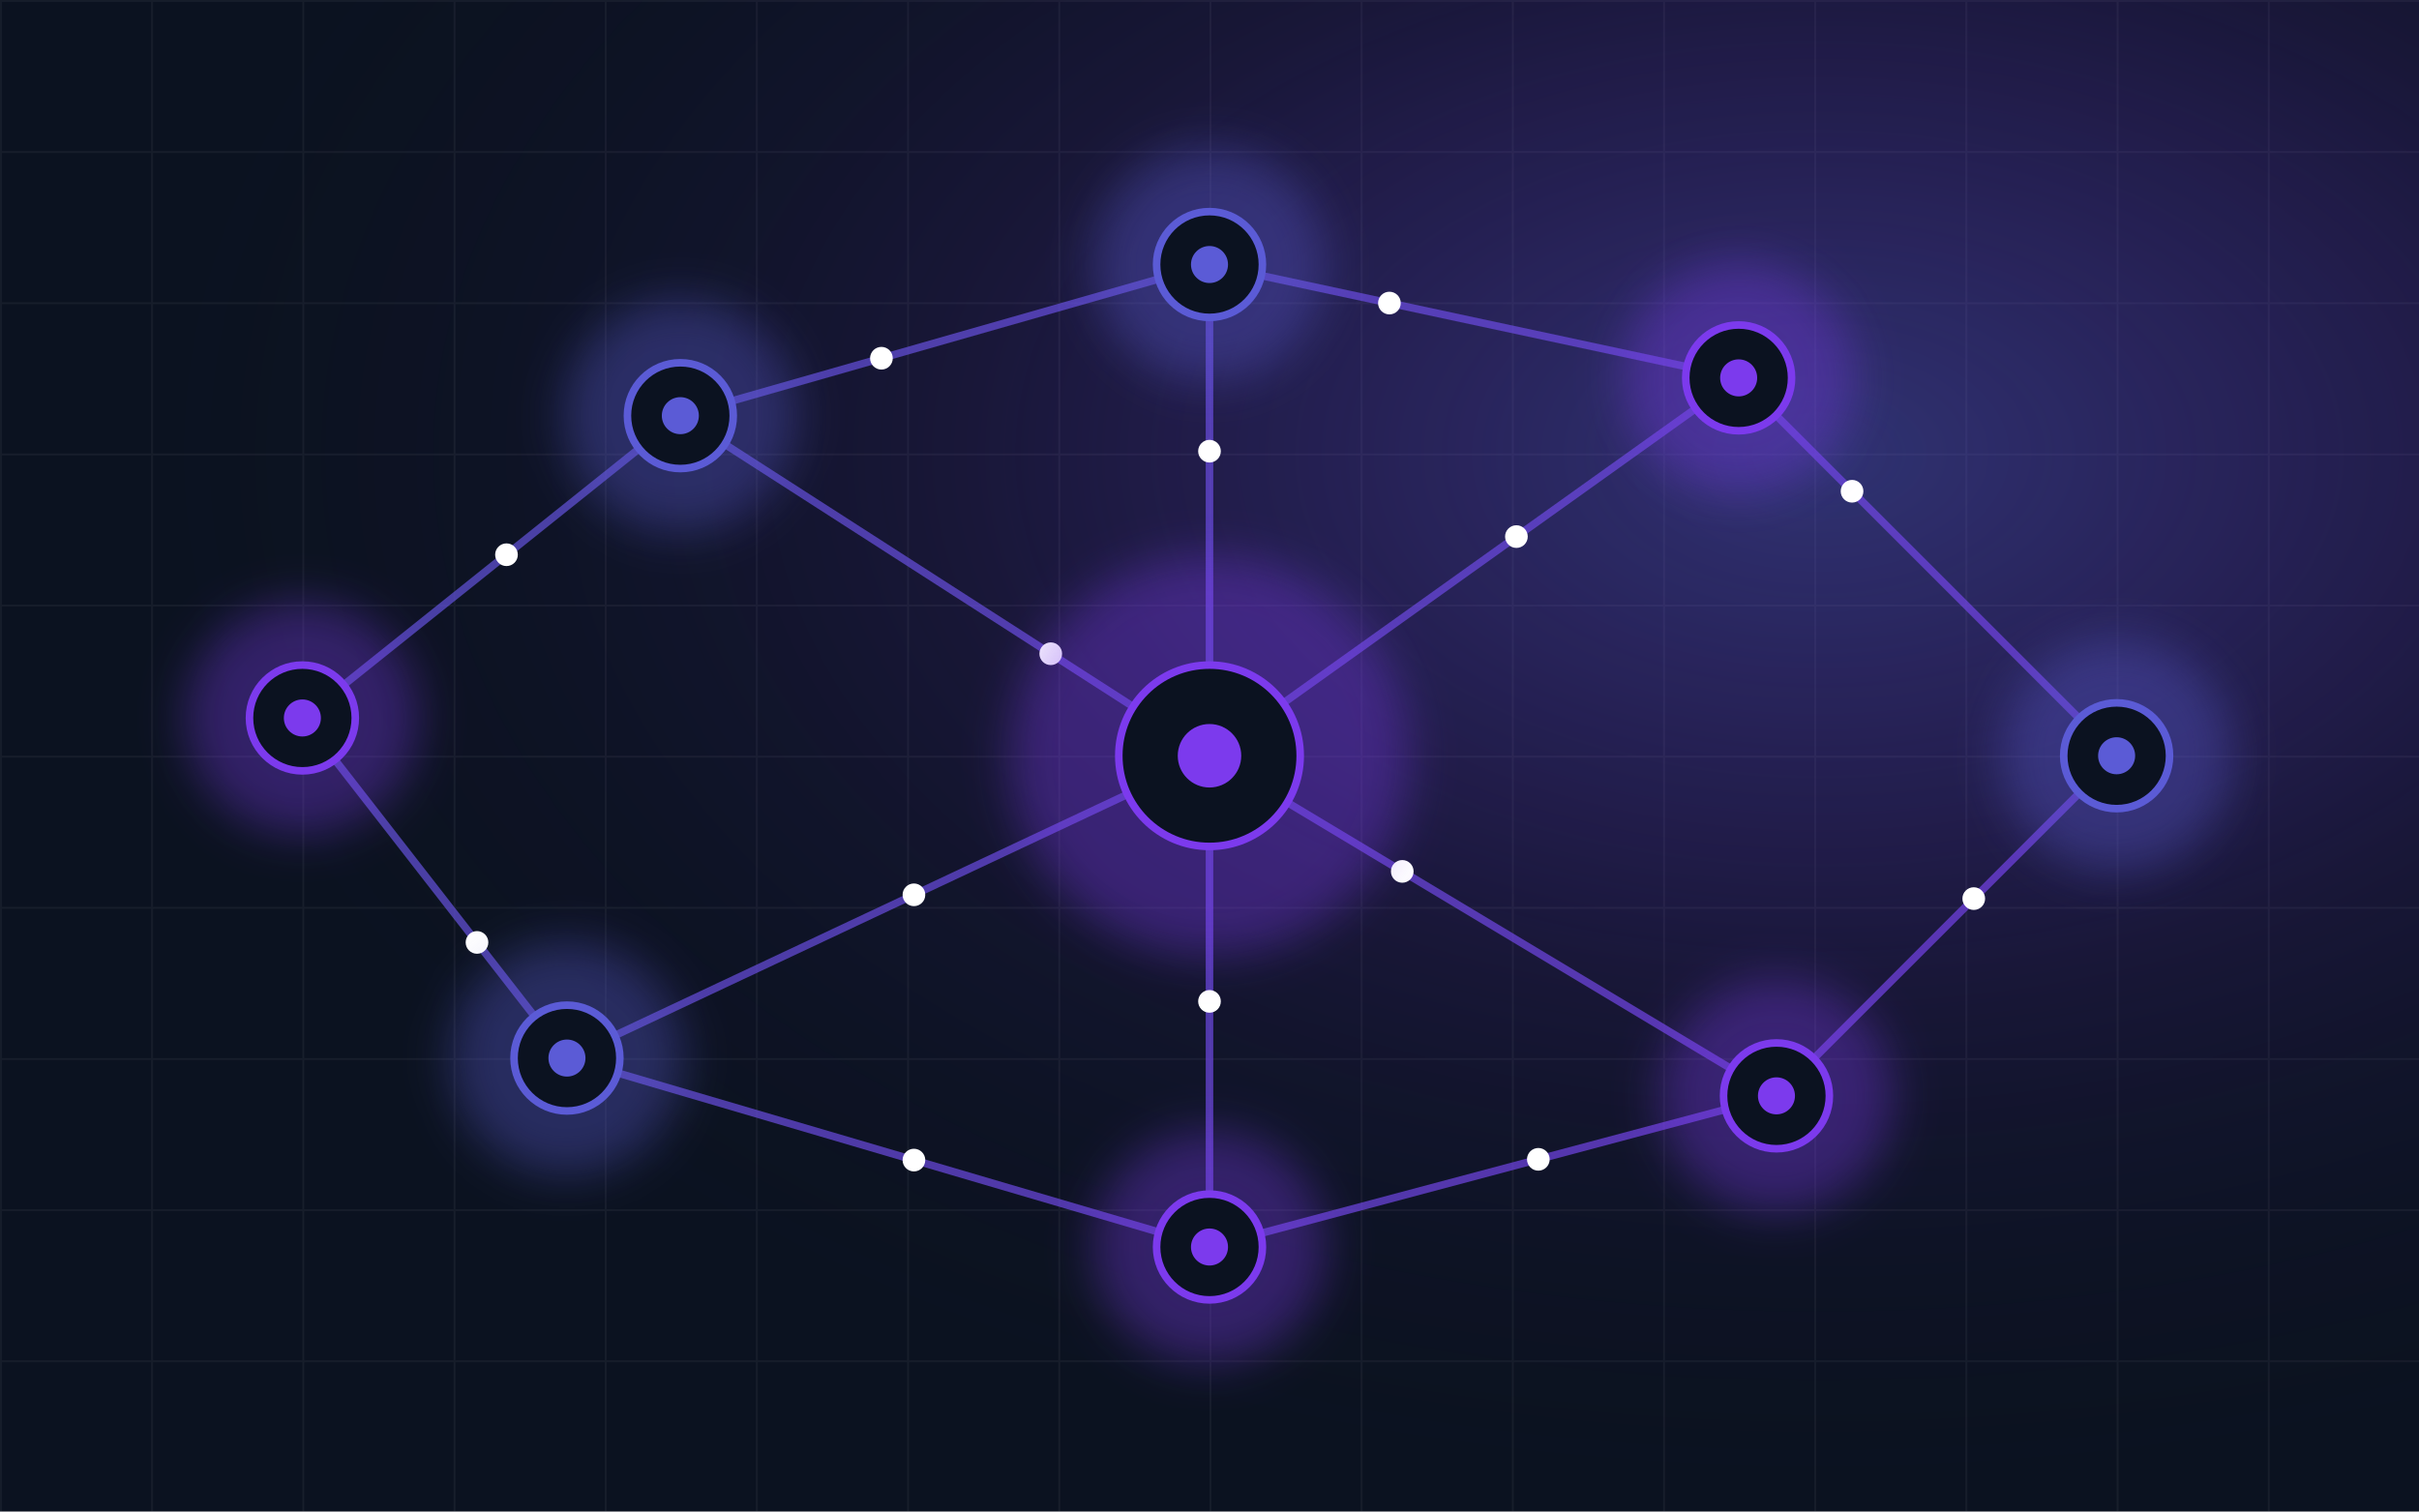
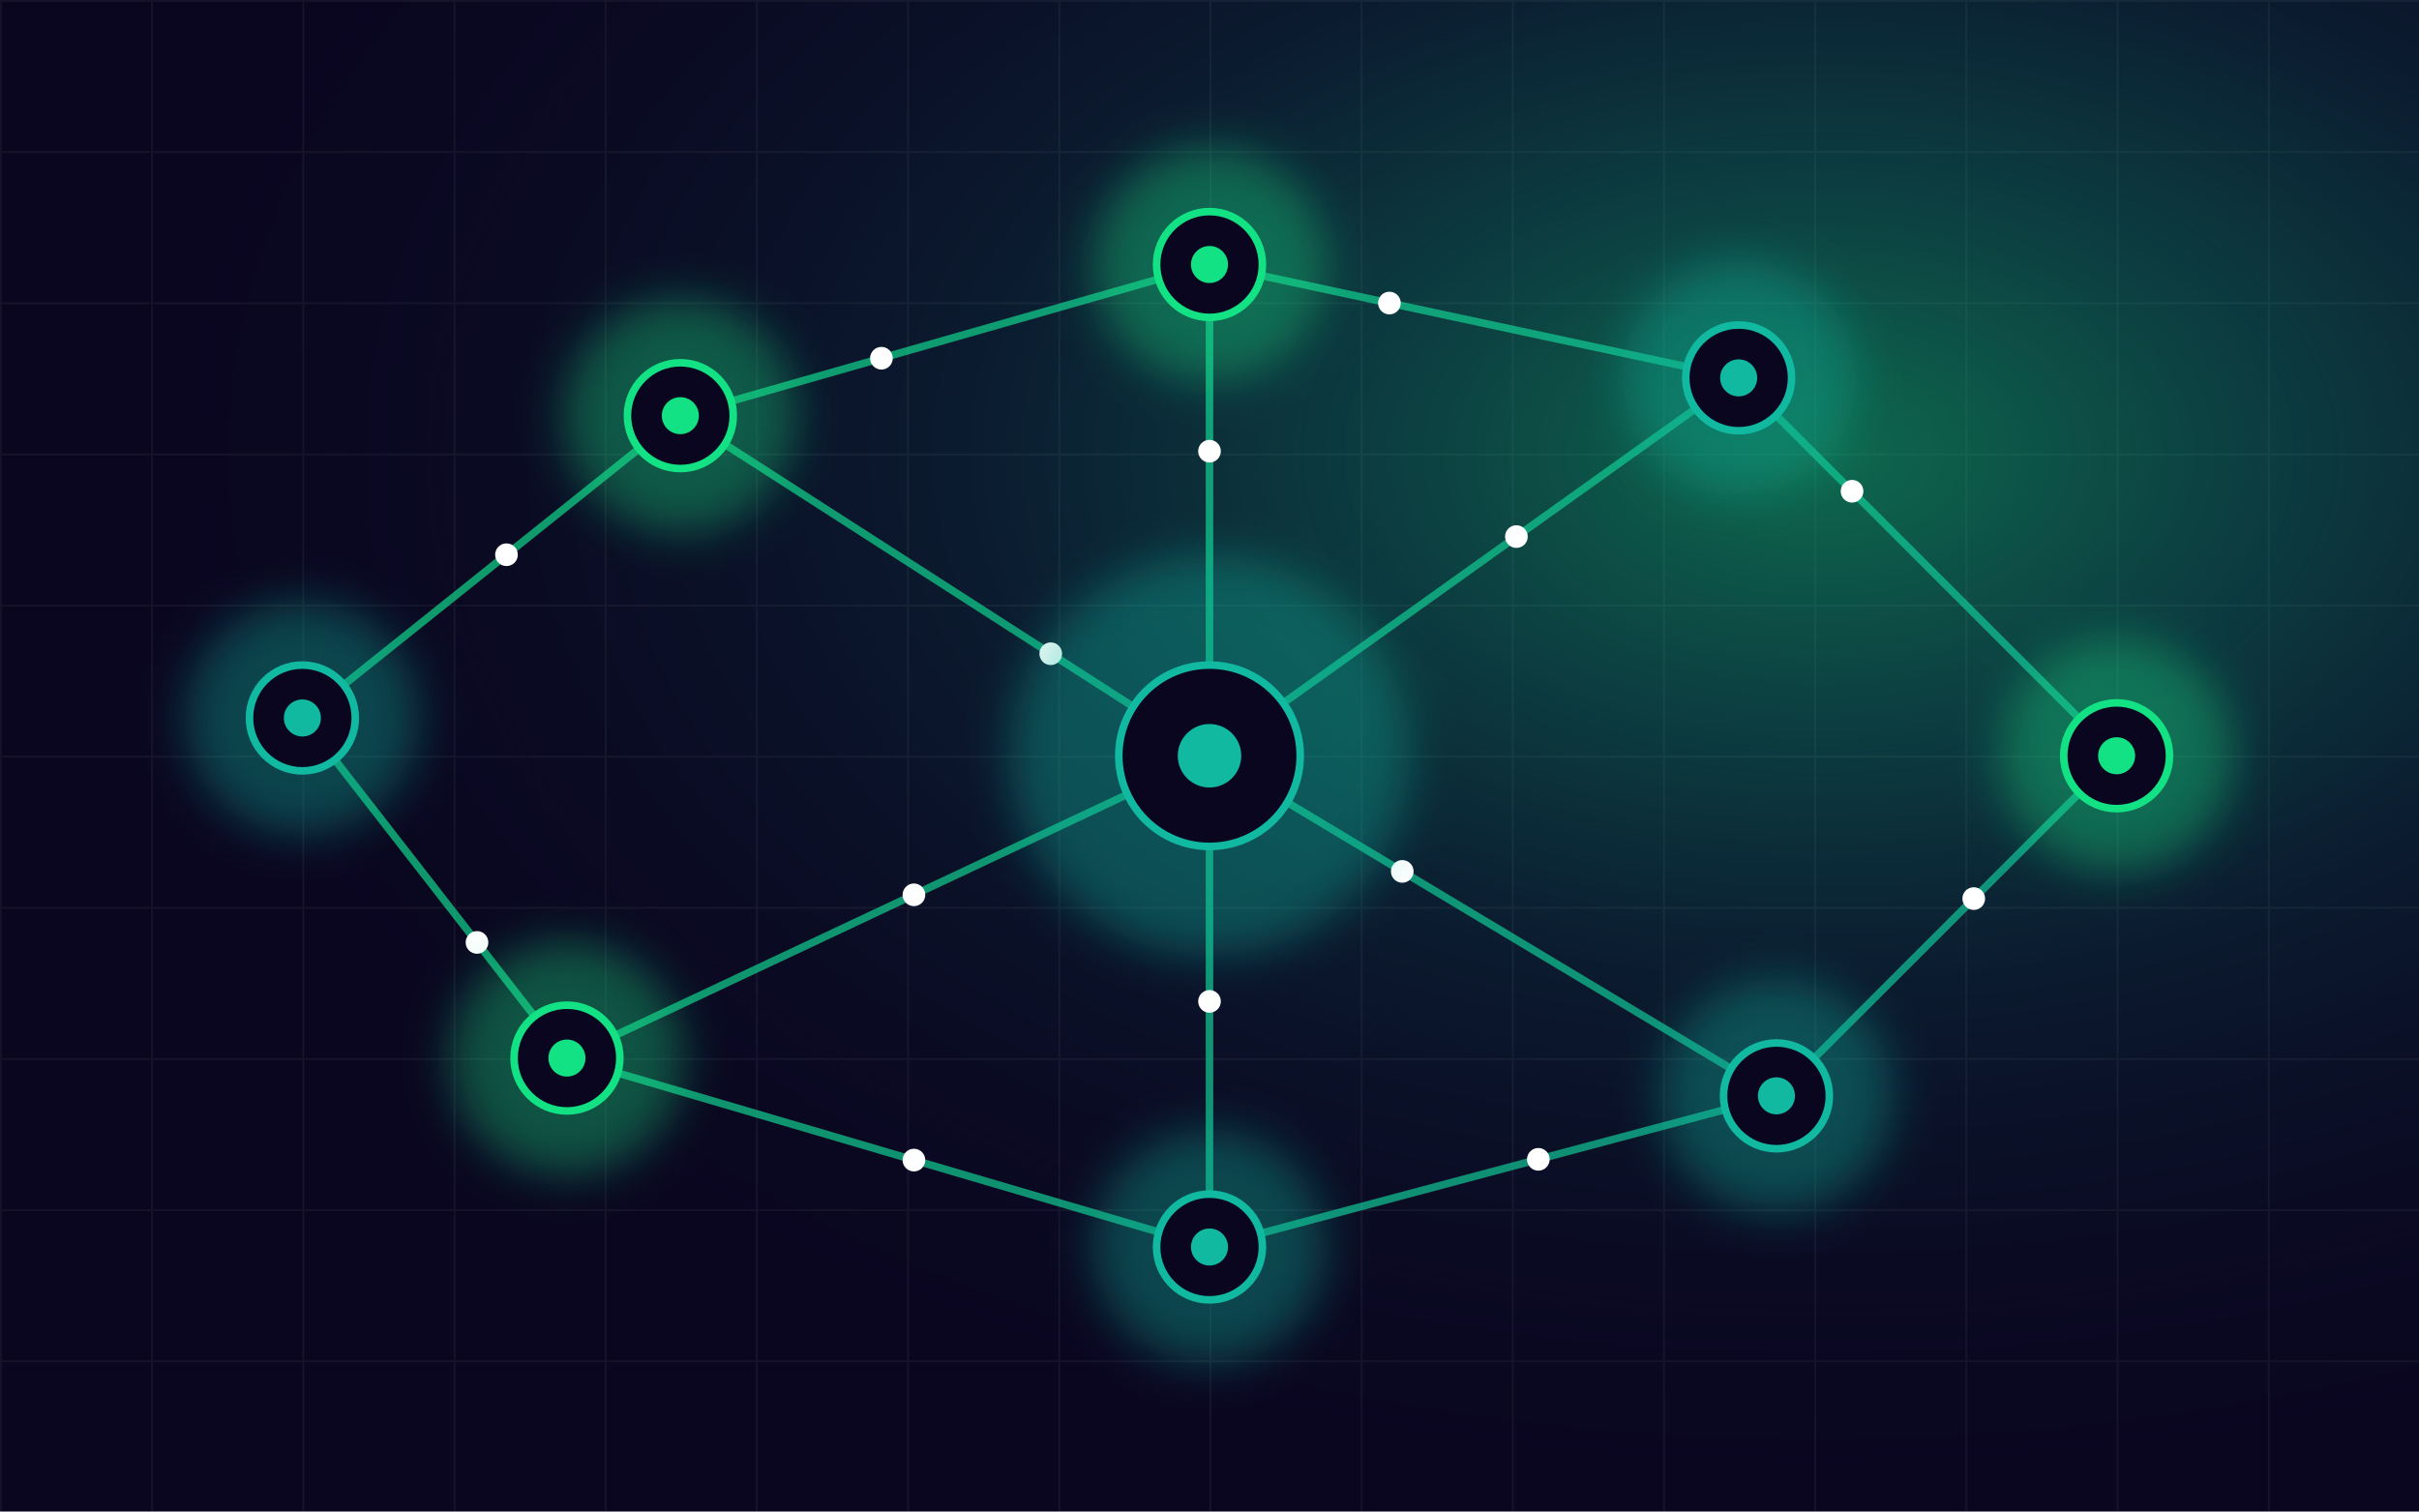
<svg xmlns="http://www.w3.org/2000/svg" viewBox="0 0 640 400" width="640" height="400">
  <defs>
    <linearGradient id="g" gradientUnits="userSpaceOnUse" x1="0" y1="0" x2="640" y2="400">
-       <stop offset="0" stop-color="#5B5BD6" />
-       <stop offset="1" stop-color="#7C3AED" />
+       <stop offset="0" stop-color="#12E284" />
+       <stop offset="1" stop-color="#10B9A0" />
    </linearGradient>
    <radialGradient id="r" cx="0.75" cy="0.3" r=".7">
-       <stop offset="0" stop-color="#5B5BD6" stop-opacity=".45" />
-       <stop offset=".5" stop-color="#7C3AED" stop-opacity=".12" />
-       <stop offset="1" stop-color="#0B1220" stop-opacity="0" />
+       <stop offset="0" stop-color="#12E284" stop-opacity=".45" />
+       <stop offset=".5" stop-color="#10B9A0" stop-opacity=".12" />
+       <stop offset="1" stop-color="#0A0620" stop-opacity="0" />
    </radialGradient>
    <pattern id="p" width="40" height="40" patternUnits="userSpaceOnUse">
      <path d="M40 0H0V40" fill="none" stroke="#fff" stroke-opacity=".05" />
    </pattern>
    <filter id="b" x="-50%" y="-50%" width="200%" height="200%">
      <feGaussianBlur stdDeviation="6" />
    </filter>
  </defs>
-   <rect width="640" height="400" fill="#0B1220" />
+   <rect width="640" height="400" fill="#0A0620" />
  <rect width="640" height="400" fill="url(#p)" />
  <rect width="640" height="400" fill="url(#r)" />
  <line x1="320" y1="200" x2="180" y2="110" stroke="url(#g)" stroke-opacity="0.7" stroke-width="2" />
  <line x1="320" y1="200" x2="460" y2="100" stroke="url(#g)" stroke-opacity="0.7" stroke-width="2" />
  <line x1="320" y1="200" x2="150" y2="280" stroke="url(#g)" stroke-opacity="0.7" stroke-width="2" />
  <line x1="320" y1="200" x2="470" y2="290" stroke="url(#g)" stroke-opacity="0.7" stroke-width="2" />
  <line x1="320" y1="200" x2="320" y2="70" stroke="url(#g)" stroke-opacity="0.7" stroke-width="2" />
  <line x1="320" y1="200" x2="320" y2="330" stroke="url(#g)" stroke-opacity="0.7" stroke-width="2" />
  <line x1="180" y1="110" x2="320" y2="70" stroke="url(#g)" stroke-opacity="0.7" stroke-width="2" />
  <line x1="460" y1="100" x2="320" y2="70" stroke="url(#g)" stroke-opacity="0.7" stroke-width="2" />
  <line x1="150" y1="280" x2="320" y2="330" stroke="url(#g)" stroke-opacity="0.7" stroke-width="2" />
  <line x1="470" y1="290" x2="320" y2="330" stroke="url(#g)" stroke-opacity="0.7" stroke-width="2" />
  <line x1="460" y1="100" x2="560" y2="200" stroke="url(#g)" stroke-opacity="0.7" stroke-width="2" />
  <line x1="470" y1="290" x2="560" y2="200" stroke="url(#g)" stroke-opacity="0.7" stroke-width="2" />
  <line x1="180" y1="110" x2="80" y2="190" stroke="url(#g)" stroke-opacity="0.7" stroke-width="2" />
  <line x1="150" y1="280" x2="80" y2="190" stroke="url(#g)" stroke-opacity="0.7" stroke-width="2" />
  <circle cx="278" cy="173" r="3" fill="#fff" />
  <circle cx="401.2" cy="142" r="3" fill="#fff" />
  <circle cx="241.8" cy="236.8" r="3" fill="#fff" />
  <circle cx="371" cy="230.6" r="3" fill="#fff" />
  <circle cx="320" cy="119.4" r="3" fill="#fff" />
  <circle cx="320" cy="265" r="3" fill="#fff" />
  <circle cx="233.2" cy="94.8" r="3" fill="#fff" />
  <circle cx="367.6" cy="80.2" r="3" fill="#fff" />
  <circle cx="241.8" cy="307" r="3" fill="#fff" />
  <circle cx="407" cy="306.8" r="3" fill="#fff" />
  <circle cx="490" cy="130" r="3" fill="#fff" />
  <circle cx="522.2" cy="237.8" r="3" fill="#fff" />
  <circle cx="134" cy="146.8" r="3" fill="#fff" />
  <circle cx="126.2" cy="249.4" r="3" fill="#fff" />
-   <circle cx="320" cy="200" r="52.8" fill="#7C3AED" opacity=".35" filter="url(#b)" />
-   <circle cx="320" cy="200" r="24" fill="#0B1220" stroke="#7C3AED" stroke-width="2" />
-   <circle cx="320" cy="200" r="8.4" fill="#7C3AED" />
-   <circle cx="180" cy="110" r="30.8" fill="#5B5BD6" opacity=".35" filter="url(#b)" />
-   <circle cx="180" cy="110" r="14" fill="#0B1220" stroke="#5B5BD6" stroke-width="2" />
-   <circle cx="180" cy="110" r="4.9" fill="#5B5BD6" />
-   <circle cx="460" cy="100" r="30.8" fill="#7C3AED" opacity=".35" filter="url(#b)" />
-   <circle cx="460" cy="100" r="14" fill="#0B1220" stroke="#7C3AED" stroke-width="2" />
-   <circle cx="460" cy="100" r="4.9" fill="#7C3AED" />
-   <circle cx="150" cy="280" r="30.8" fill="#5B5BD6" opacity=".35" filter="url(#b)" />
-   <circle cx="150" cy="280" r="14" fill="#0B1220" stroke="#5B5BD6" stroke-width="2" />
-   <circle cx="150" cy="280" r="4.9" fill="#5B5BD6" />
-   <circle cx="470" cy="290" r="30.8" fill="#7C3AED" opacity=".35" filter="url(#b)" />
-   <circle cx="470" cy="290" r="14" fill="#0B1220" stroke="#7C3AED" stroke-width="2" />
-   <circle cx="470" cy="290" r="4.9" fill="#7C3AED" />
-   <circle cx="320" cy="70" r="30.8" fill="#5B5BD6" opacity=".35" filter="url(#b)" />
-   <circle cx="320" cy="70" r="14" fill="#0B1220" stroke="#5B5BD6" stroke-width="2" />
-   <circle cx="320" cy="70" r="4.9" fill="#5B5BD6" />
-   <circle cx="320" cy="330" r="30.8" fill="#7C3AED" opacity=".35" filter="url(#b)" />
-   <circle cx="320" cy="330" r="14" fill="#0B1220" stroke="#7C3AED" stroke-width="2" />
-   <circle cx="320" cy="330" r="4.9" fill="#7C3AED" />
-   <circle cx="560" cy="200" r="30.8" fill="#5B5BD6" opacity=".35" filter="url(#b)" />
-   <circle cx="560" cy="200" r="14" fill="#0B1220" stroke="#5B5BD6" stroke-width="2" />
-   <circle cx="560" cy="200" r="4.9" fill="#5B5BD6" />
-   <circle cx="80" cy="190" r="30.8" fill="#7C3AED" opacity=".35" filter="url(#b)" />
-   <circle cx="80" cy="190" r="14" fill="#0B1220" stroke="#7C3AED" stroke-width="2" />
-   <circle cx="80" cy="190" r="4.9" fill="#7C3AED" />
+   <circle cx="320" cy="200" r="52.8" fill="#10B9A0" opacity=".35" filter="url(#b)" />
+   <circle cx="320" cy="200" r="24" fill="#0A0620" stroke="#10B9A0" stroke-width="2" />
+   <circle cx="320" cy="200" r="8.4" fill="#10B9A0" />
+   <circle cx="180" cy="110" r="30.8" fill="#12E284" opacity=".35" filter="url(#b)" />
+   <circle cx="180" cy="110" r="14" fill="#0A0620" stroke="#12E284" stroke-width="2" />
+   <circle cx="180" cy="110" r="4.9" fill="#12E284" />
+   <circle cx="460" cy="100" r="30.8" fill="#10B9A0" opacity=".35" filter="url(#b)" />
+   <circle cx="460" cy="100" r="14" fill="#0A0620" stroke="#10B9A0" stroke-width="2" />
+   <circle cx="460" cy="100" r="4.9" fill="#10B9A0" />
+   <circle cx="150" cy="280" r="30.8" fill="#12E284" opacity=".35" filter="url(#b)" />
+   <circle cx="150" cy="280" r="14" fill="#0A0620" stroke="#12E284" stroke-width="2" />
+   <circle cx="150" cy="280" r="4.9" fill="#12E284" />
+   <circle cx="470" cy="290" r="30.8" fill="#10B9A0" opacity=".35" filter="url(#b)" />
+   <circle cx="470" cy="290" r="14" fill="#0A0620" stroke="#10B9A0" stroke-width="2" />
+   <circle cx="470" cy="290" r="4.9" fill="#10B9A0" />
+   <circle cx="320" cy="70" r="30.8" fill="#12E284" opacity=".35" filter="url(#b)" />
+   <circle cx="320" cy="70" r="14" fill="#0A0620" stroke="#12E284" stroke-width="2" />
+   <circle cx="320" cy="70" r="4.9" fill="#12E284" />
+   <circle cx="320" cy="330" r="30.8" fill="#10B9A0" opacity=".35" filter="url(#b)" />
+   <circle cx="320" cy="330" r="14" fill="#0A0620" stroke="#10B9A0" stroke-width="2" />
+   <circle cx="320" cy="330" r="4.9" fill="#10B9A0" />
+   <circle cx="560" cy="200" r="30.8" fill="#12E284" opacity=".35" filter="url(#b)" />
+   <circle cx="560" cy="200" r="14" fill="#0A0620" stroke="#12E284" stroke-width="2" />
+   <circle cx="560" cy="200" r="4.9" fill="#12E284" />
+   <circle cx="80" cy="190" r="30.8" fill="#10B9A0" opacity=".35" filter="url(#b)" />
+   <circle cx="80" cy="190" r="14" fill="#0A0620" stroke="#10B9A0" stroke-width="2" />
+   <circle cx="80" cy="190" r="4.9" fill="#10B9A0" />
</svg>
